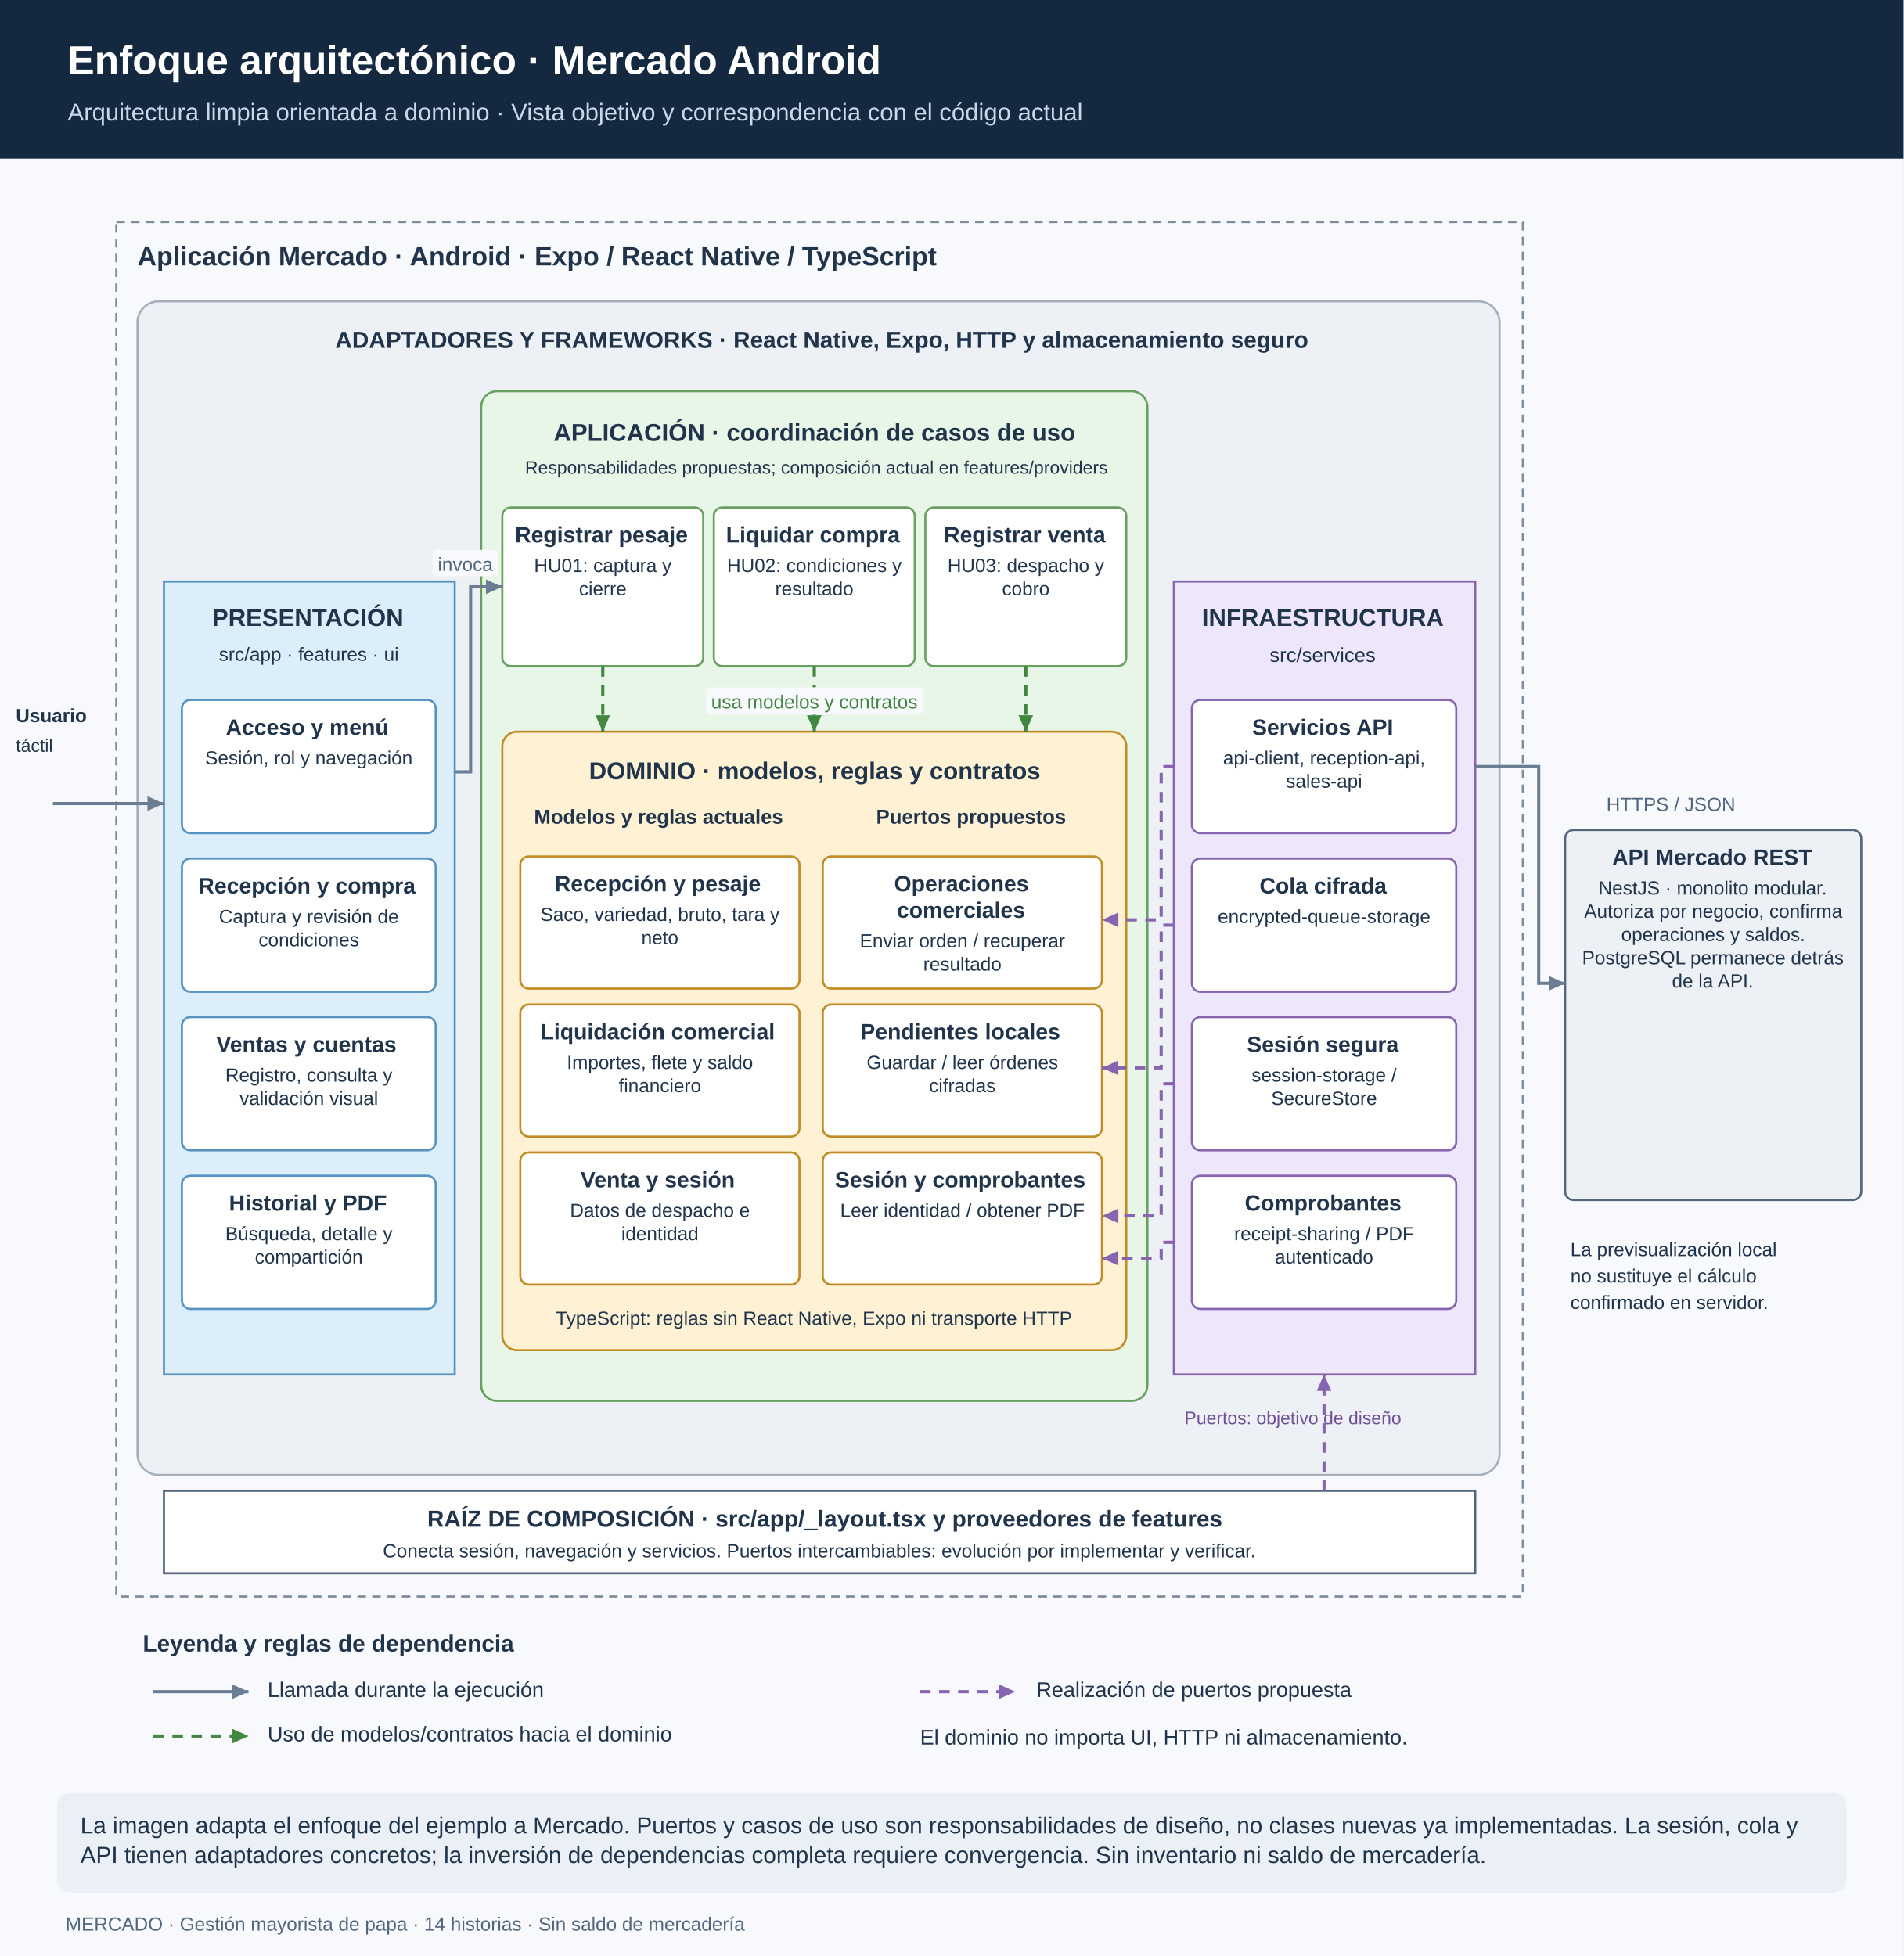
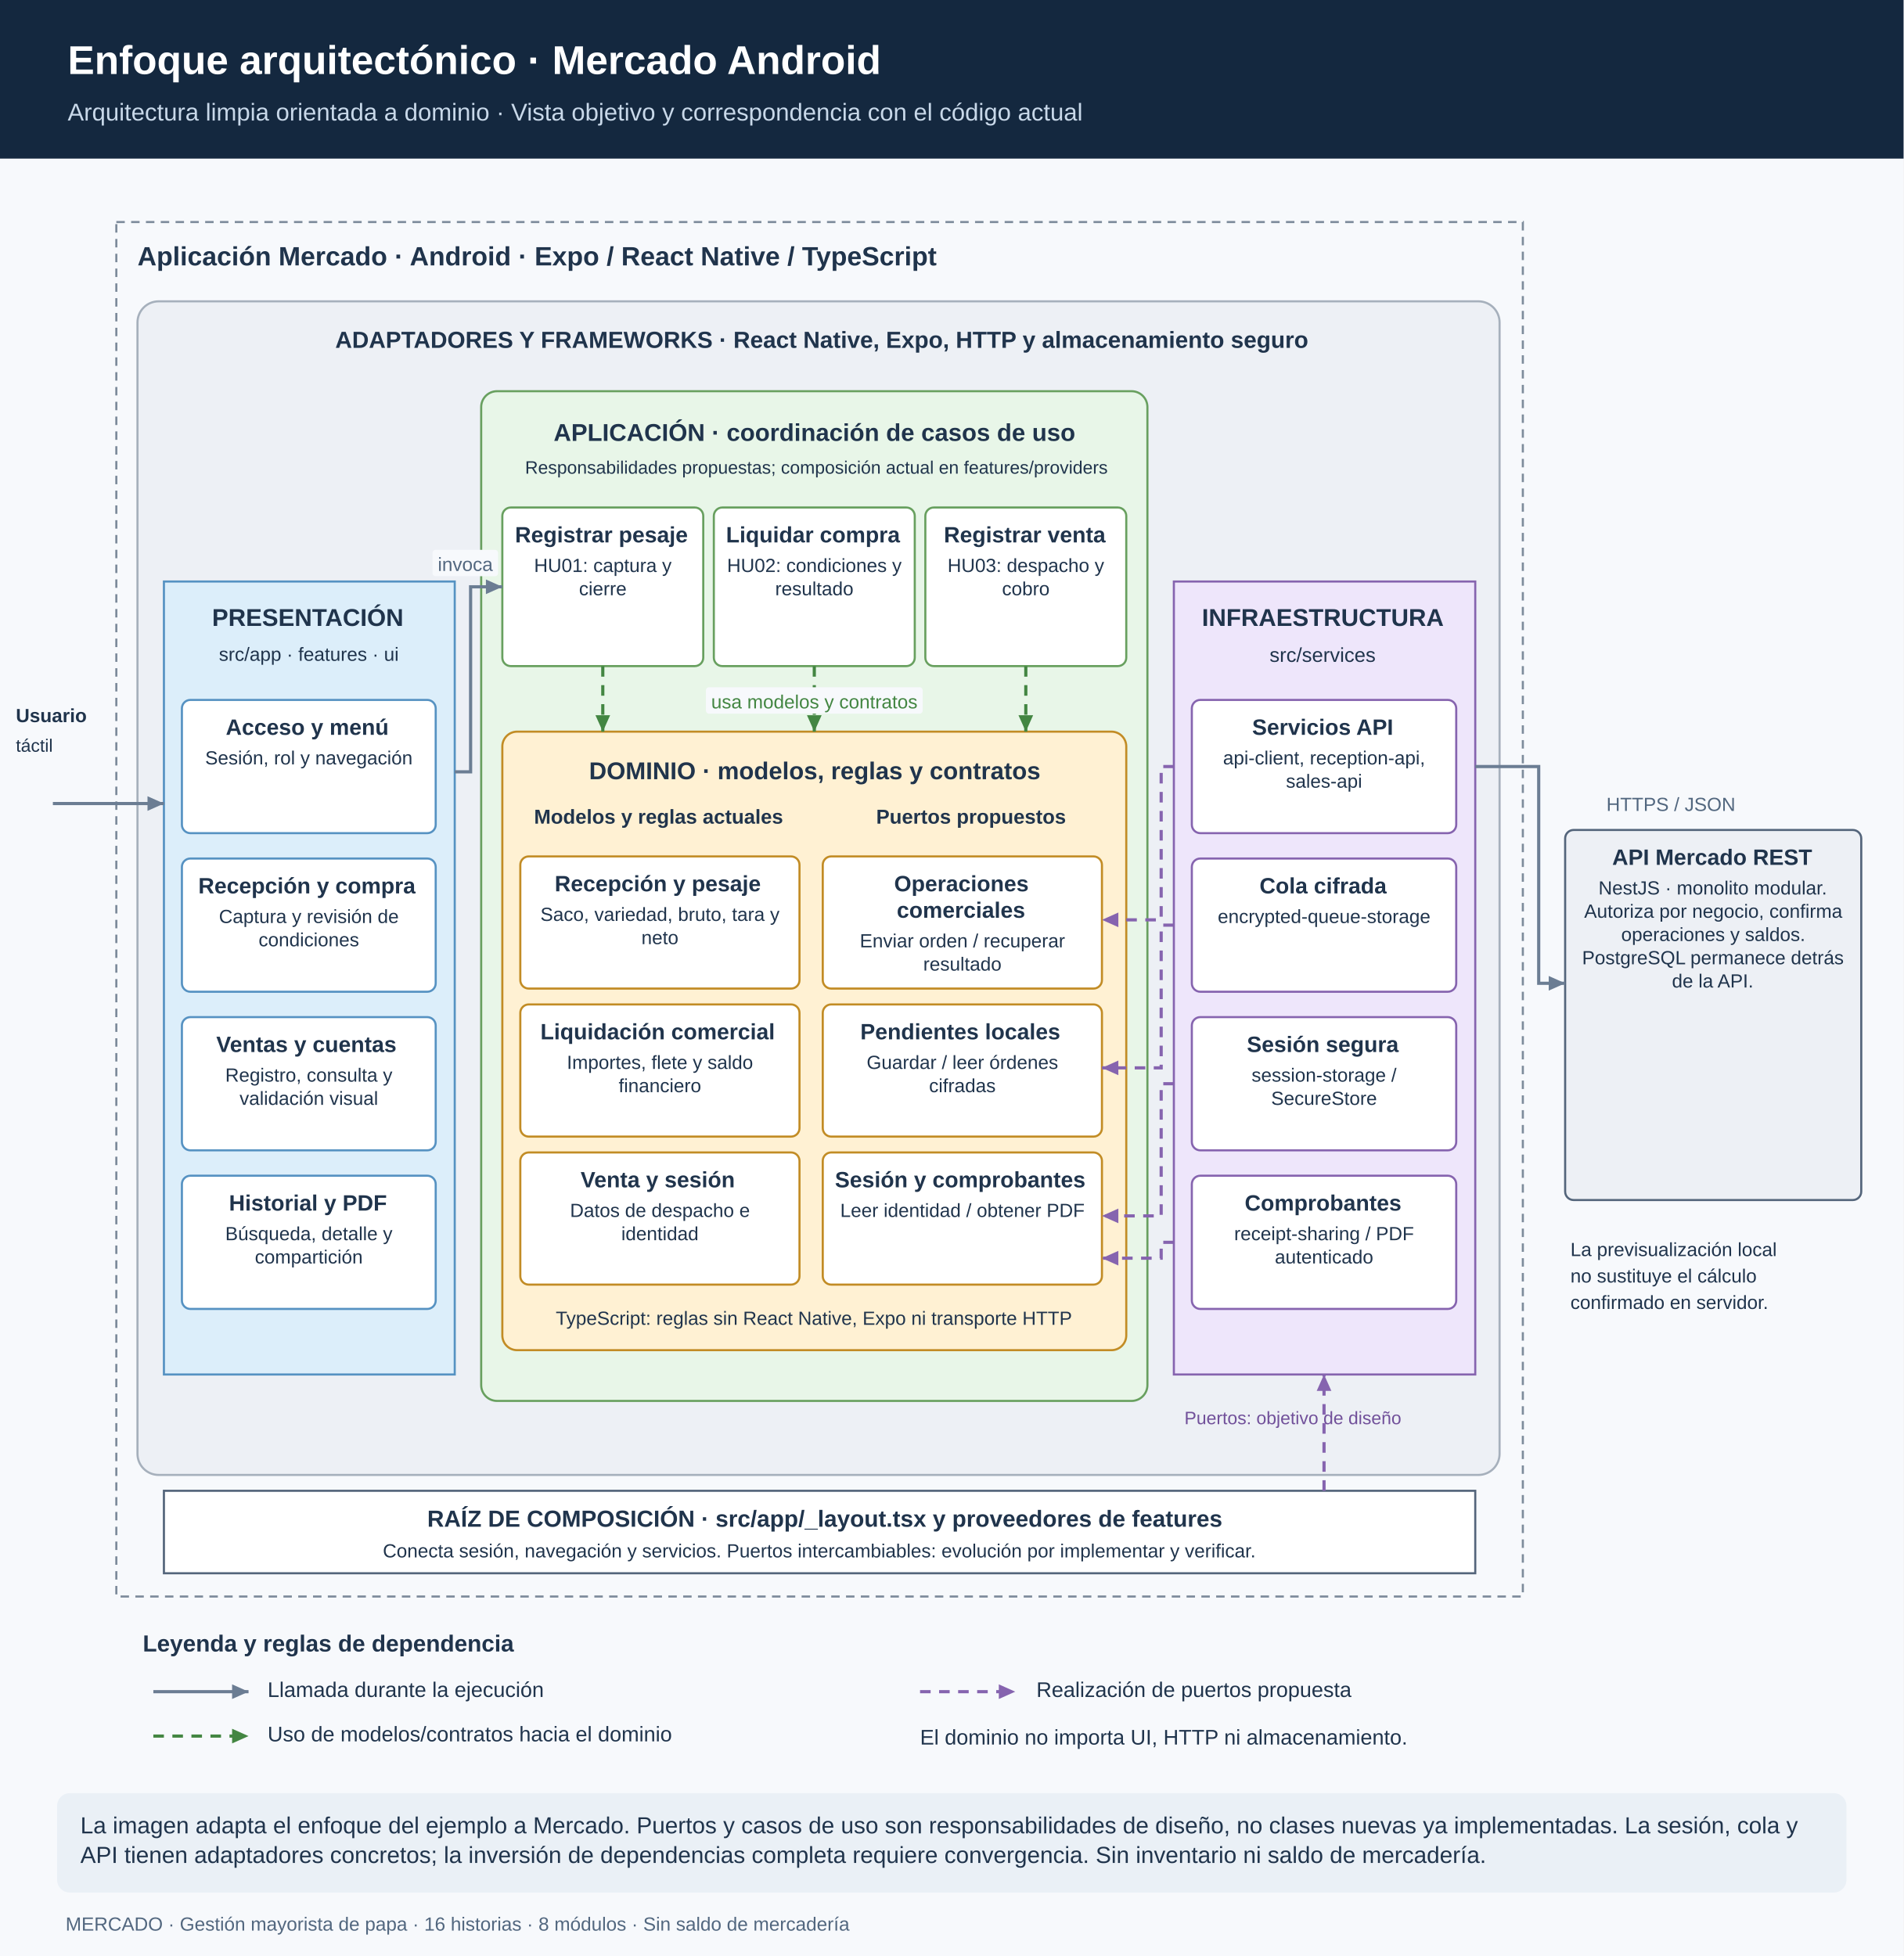
<svg xmlns="http://www.w3.org/2000/svg" width="1800" height="1850" viewBox="0 0 1800 1850" role="img">
  <rect width="1800" height="1850" fill="#f7f9fc" />
  <rect x="0" y="0" width="1800" height="150" rx="0" fill="#14283f" stroke="none" stroke-width="2" />
  <text x="64" y="70" font-family="Arial,sans-serif" font-size="38" font-weight="700" fill="white">Enfoque arquitectónico · Mercado Android</text>
  <text x="64" y="114" font-family="Arial,sans-serif" font-size="23" font-weight="400" fill="#c8d8e9">Arquitectura limpia orientada a dominio · Vista objetivo y correspondencia con el código actual</text>
  <rect x="110" y="210" width="1330" height="1300" rx="0" fill="none" stroke="#7d8b9b" stroke-width="2" stroke-dasharray="8 6" />
  <text x="130" y="251" font-family="Arial,sans-serif" font-size="25" font-weight="700" fill="#20344c">Aplicación Mercado · Android · Expo / React Native / TypeScript</text>
  <rect x="130" y="285" width="1288" height="1110" rx="20" fill="#edf0f5" stroke="#a6b0bc" stroke-width="2" />
  <text x="317.008" y="329" font-family="Arial,sans-serif" font-size="22" font-weight="700" fill="#20344c">ADAPTADORES Y FRAMEWORKS · React Native, Expo, HTTP y almacenamiento seguro</text>
  <rect x="455" y="370" width="630" height="955" rx="15" fill="#e8f6e8" stroke="#68a05f" stroke-width="2" />
  <text x="523.5" y="417" font-family="Arial,sans-serif" font-size="23" font-weight="700" fill="#20344c">APLICACIÓN · coordinación de casos de uso</text>
  <text x="496.5" y="448" font-family="Arial,sans-serif" font-size="17" font-weight="400" fill="#20344c">Responsabilidades propuestas; composición actual en features/providers</text>
  <rect x="475" y="480" width="190" height="150" rx="8" fill="white" stroke="#68a05f" stroke-width="2" />
  <text x="487.0" y="513" font-family="Arial,sans-serif" font-size="21" font-weight="700" fill="#20344c">Registrar pesaje</text>
  <text x="505.0" y="541" font-family="Arial,sans-serif" font-size="18" font-weight="400" fill="#20344c">HU01: captura y</text>
  <text x="547.5" y="563" font-family="Arial,sans-serif" font-size="18" font-weight="400" fill="#20344c">cierre</text>
  <rect x="675" y="480" width="190" height="150" rx="8" fill="white" stroke="#68a05f" stroke-width="2" />
  <text x="686.5" y="513" font-family="Arial,sans-serif" font-size="21" font-weight="700" fill="#20344c">Liquidar compra</text>
  <text x="687.5" y="541" font-family="Arial,sans-serif" font-size="18" font-weight="400" fill="#20344c">HU02: condiciones y</text>
  <text x="733.0" y="563" font-family="Arial,sans-serif" font-size="18" font-weight="400" fill="#20344c">resultado</text>
  <rect x="875" y="480" width="190" height="150" rx="8" fill="white" stroke="#68a05f" stroke-width="2" />
  <text x="892.5" y="513" font-family="Arial,sans-serif" font-size="21" font-weight="700" fill="#20344c">Registrar venta</text>
  <text x="896.0" y="541" font-family="Arial,sans-serif" font-size="18" font-weight="400" fill="#20344c">HU03: despacho y</text>
  <text x="947.5" y="563" font-family="Arial,sans-serif" font-size="18" font-weight="400" fill="#20344c">cobro</text>
  <rect x="475" y="692" width="590" height="585" rx="14" fill="#fff1d3" stroke="#c28c25" stroke-width="2" />
  <text x="557.0" y="737" font-family="Arial,sans-serif" font-size="23" font-weight="700" fill="#20344c">DOMINIO · modelos, reglas y contratos</text>
  <text x="505.0" y="779" font-family="Arial,sans-serif" font-size="19" font-weight="700" fill="#20344c">Modelos y reglas actuales</text>
  <text x="828.5" y="779" font-family="Arial,sans-serif" font-size="19" font-weight="700" fill="#20344c">Puertos propuestos</text>
  <rect x="492" y="810" width="264" height="125" rx="8" fill="white" stroke="#c28c25" stroke-width="2" />
  <text x="524.5" y="843" font-family="Arial,sans-serif" font-size="21" font-weight="700" fill="#20344c">Recepción y pesaje</text>
  <text x="511.0" y="871" font-family="Arial,sans-serif" font-size="18" font-weight="400" fill="#20344c">Saco, variedad, bruto, tara y</text>
  <text x="606.5" y="893" font-family="Arial,sans-serif" font-size="18" font-weight="400" fill="#20344c">neto</text>
  <rect x="778" y="810" width="264" height="125" rx="8" fill="white" stroke="#c28c25" stroke-width="2" />
  <text x="845.5" y="843" font-family="Arial,sans-serif" font-size="21" font-weight="700" fill="#20344c">Operaciones</text>
  <text x="848.0" y="868" font-family="Arial,sans-serif" font-size="21" font-weight="700" fill="#20344c">comerciales</text>
  <text x="813.0" y="896" font-family="Arial,sans-serif" font-size="18" font-weight="400" fill="#20344c">Enviar orden / recuperar</text>
  <text x="873.0" y="918" font-family="Arial,sans-serif" font-size="18" font-weight="400" fill="#20344c">resultado</text>
  <rect x="492" y="950" width="264" height="125" rx="8" fill="white" stroke="#c28c25" stroke-width="2" />
  <text x="511.0" y="983" font-family="Arial,sans-serif" font-size="21" font-weight="700" fill="#20344c">Liquidación comercial</text>
  <text x="536.0" y="1011" font-family="Arial,sans-serif" font-size="18" font-weight="400" fill="#20344c">Importes, flete y saldo</text>
  <text x="585.0" y="1033" font-family="Arial,sans-serif" font-size="18" font-weight="400" fill="#20344c">financiero</text>
  <rect x="778" y="950" width="264" height="125" rx="8" fill="white" stroke="#c28c25" stroke-width="2" />
  <text x="813.5" y="983" font-family="Arial,sans-serif" font-size="21" font-weight="700" fill="#20344c">Pendientes locales</text>
  <text x="819.5" y="1011" font-family="Arial,sans-serif" font-size="18" font-weight="400" fill="#20344c">Guardar / leer órdenes</text>
  <text x="878.5" y="1033" font-family="Arial,sans-serif" font-size="18" font-weight="400" fill="#20344c">cifradas</text>
  <rect x="492" y="1090" width="264" height="125" rx="8" fill="white" stroke="#c28c25" stroke-width="2" />
  <text x="549.008" y="1123" font-family="Arial,sans-serif" font-size="21" font-weight="700" fill="#20344c">Venta y sesión</text>
  <text x="539.0" y="1151" font-family="Arial,sans-serif" font-size="18" font-weight="400" fill="#20344c">Datos de despacho e</text>
  <text x="587.5" y="1173" font-family="Arial,sans-serif" font-size="18" font-weight="400" fill="#20344c">identidad</text>
  <rect x="778" y="1090" width="264" height="125" rx="8" fill="white" stroke="#c28c25" stroke-width="2" />
  <text x="789.5" y="1123" font-family="Arial,sans-serif" font-size="21" font-weight="700" fill="#20344c">Sesión y comprobantes</text>
  <text x="794.5" y="1151" font-family="Arial,sans-serif" font-size="18" font-weight="400" fill="#20344c">Leer identidad / obtener PDF</text>
  <text x="525.508" y="1253" font-family="Arial,sans-serif" font-size="18" font-weight="400" fill="#20344c">TypeScript: reglas sin React Native, Expo ni transporte HTTP</text>
  <rect x="155" y="550" width="275" height="750" rx="0" fill="#dceefa" stroke="#5692c2" stroke-width="2" />
  <text x="200.516" y="592" font-family="Arial,sans-serif" font-size="23" font-weight="700" fill="#20344c">PRESENTACIÓN</text>
  <text x="207.0" y="625" font-family="Arial,sans-serif" font-size="18" font-weight="400" fill="#20344c">src/app · features · ui</text>
  <rect x="172" y="662" width="240" height="126" rx="8" fill="white" stroke="#5692c2" stroke-width="2" />
  <text x="213.5" y="695" font-family="Arial,sans-serif" font-size="21" font-weight="700" fill="#20344c">Acceso y menú</text>
  <text x="194.0" y="723" font-family="Arial,sans-serif" font-size="18" font-weight="400" fill="#20344c">Sesión, rol y navegación</text>
  <rect x="172" y="812" width="240" height="126" rx="8" fill="white" stroke="#5692c2" stroke-width="2" />
  <text x="187.5" y="845" font-family="Arial,sans-serif" font-size="21" font-weight="700" fill="#20344c">Recepción y compra</text>
  <text x="207.0" y="873" font-family="Arial,sans-serif" font-size="18" font-weight="400" fill="#20344c">Captura y revisión de</text>
  <text x="244.5" y="895" font-family="Arial,sans-serif" font-size="18" font-weight="400" fill="#20344c">condiciones</text>
  <rect x="172" y="962" width="240" height="126" rx="8" fill="white" stroke="#5692c2" stroke-width="2" />
  <text x="204.508" y="995" font-family="Arial,sans-serif" font-size="21" font-weight="700" fill="#20344c">Ventas y cuentas</text>
  <text x="213.0" y="1023" font-family="Arial,sans-serif" font-size="18" font-weight="400" fill="#20344c">Registro, consulta y</text>
  <text x="226.5" y="1045" font-family="Arial,sans-serif" font-size="18" font-weight="400" fill="#20344c">validación visual</text>
  <rect x="172" y="1112" width="240" height="126" rx="8" fill="white" stroke="#5692c2" stroke-width="2" />
  <text x="216.5" y="1145" font-family="Arial,sans-serif" font-size="21" font-weight="700" fill="#20344c">Historial y PDF</text>
  <text x="213.0" y="1173" font-family="Arial,sans-serif" font-size="18" font-weight="400" fill="#20344c">Búsqueda, detalle y</text>
  <text x="241.0" y="1195" font-family="Arial,sans-serif" font-size="18" font-weight="400" fill="#20344c">compartición</text>
  <rect x="1110" y="550" width="285" height="750" rx="0" fill="#eee6fb" stroke="#8664af" stroke-width="2" />
  <text x="1136.5" y="592" font-family="Arial,sans-serif" font-size="23" font-weight="700" fill="#20344c">INFRAESTRUCTURA</text>
  <text x="1200.5" y="626" font-family="Arial,sans-serif" font-size="19" font-weight="400" fill="#20344c">src/services</text>
  <rect x="1127" y="662" width="250" height="126" rx="8" fill="white" stroke="#8664af" stroke-width="2" />
  <text x="1184.008" y="695" font-family="Arial,sans-serif" font-size="21" font-weight="700" fill="#20344c">Servicios API</text>
  <text x="1156.5" y="723" font-family="Arial,sans-serif" font-size="18" font-weight="400" fill="#20344c">api-client, reception-api,</text>
  <text x="1216.0" y="745" font-family="Arial,sans-serif" font-size="18" font-weight="400" fill="#20344c">sales-api</text>
  <rect x="1127" y="812" width="250" height="126" rx="8" fill="white" stroke="#8664af" stroke-width="2" />
  <text x="1191.0" y="845" font-family="Arial,sans-serif" font-size="21" font-weight="700" fill="#20344c">Cola cifrada</text>
  <text x="1151.5" y="873" font-family="Arial,sans-serif" font-size="18" font-weight="400" fill="#20344c">encrypted-queue-storage</text>
  <rect x="1127" y="962" width="250" height="126" rx="8" fill="white" stroke="#8664af" stroke-width="2" />
  <text x="1179.0" y="995" font-family="Arial,sans-serif" font-size="21" font-weight="700" fill="#20344c">Sesión segura</text>
  <text x="1183.5" y="1023" font-family="Arial,sans-serif" font-size="18" font-weight="400" fill="#20344c">session-storage /</text>
  <text x="1202.0" y="1045" font-family="Arial,sans-serif" font-size="18" font-weight="400" fill="#20344c">SecureStore</text>
  <rect x="1127" y="1112" width="250" height="126" rx="8" fill="white" stroke="#8664af" stroke-width="2" />
  <text x="1177.0" y="1145" font-family="Arial,sans-serif" font-size="21" font-weight="700" fill="#20344c">Comprobantes</text>
  <text x="1167.0" y="1173" font-family="Arial,sans-serif" font-size="18" font-weight="400" fill="#20344c">receipt-sharing / PDF</text>
  <text x="1205.5" y="1195" font-family="Arial,sans-serif" font-size="18" font-weight="400" fill="#20344c">autenticado</text>
  <polyline points="50,760 155,760" fill="none" stroke="#6b7d93" stroke-width="3" />
  <polygon points="155,760 139.477,766.932 139.477,753.068" fill="#6b7d93" />
  <text x="15" y="683" font-family="Arial,sans-serif" font-size="18" font-weight="700" fill="#20344c">Usuario</text>
  <text x="15" y="711" font-family="Arial,sans-serif" font-size="17" font-weight="400" fill="#20344c">táctil</text>
  <polyline points="430,730 445,730 445,555 475,555" fill="none" stroke="#6b7d93" stroke-width="3" />
  <polygon points="475,555 459.477,561.932 459.477,548.068" fill="#6b7d93" />
  <rect x="409.0" y="520" width="62.0" height="25" rx="3" fill="#f7f9fc" stroke="none" stroke-width="2" />
  <text x="414.0" y="540" font-family="Arial,sans-serif" font-size="18" font-weight="400" fill="#52677f">invoca</text>
  <polyline points="570,630 570,692" fill="none" stroke="#438642" stroke-width="3" stroke-dasharray="10 8" />
  <polygon points="570,692 563.068,676.477 576.932,676.477" fill="#438642" />
  <polyline points="770,630 770,692" fill="none" stroke="#438642" stroke-width="3" stroke-dasharray="10 8" />
  <polygon points="770,692 763.068,676.477 776.932,676.477" fill="#438642" />
  <polyline points="970,630 970,692" fill="none" stroke="#438642" stroke-width="3" stroke-dasharray="10 8" />
  <polygon points="970,692 963.068,676.477 976.932,676.477" fill="#438642" />
  <rect x="667.5" y="650" width="205.0" height="25" rx="3" fill="#f7f9fc" stroke="none" stroke-width="2" />
  <text x="672.5" y="670" font-family="Arial,sans-serif" font-size="18" font-weight="400" fill="#438642">usa modelos y contratos</text>
  <polyline points="1110,725 1098,725 1098,870 1042,870" fill="none" stroke="#8664af" stroke-width="3" stroke-dasharray="10 8" />
  <polygon points="1042,870 1057.523,863.068 1057.523,876.932" fill="#8664af" />
  <polyline points="1110,875 1098,875 1098,1010 1042,1010" fill="none" stroke="#8664af" stroke-width="3" stroke-dasharray="10 8" />
  <polygon points="1042,1010 1057.523,1003.068 1057.523,1016.932" fill="#8664af" />
  <polyline points="1110,1025 1098,1025 1098,1150 1042,1150" fill="none" stroke="#8664af" stroke-width="3" stroke-dasharray="10 8" />
  <polygon points="1042,1150 1057.523,1143.068 1057.523,1156.932" fill="#8664af" />
  <polyline points="1110,1175 1098,1175 1098,1190 1042,1190" fill="none" stroke="#8664af" stroke-width="3" stroke-dasharray="10 8" />
  <polygon points="1042,1190 1057.523,1183.068 1057.523,1196.932" fill="#8664af" />
  <text x="1120" y="1347" font-family="Arial,sans-serif" font-size="17" font-weight="400" fill="#71509a">Puertos: objetivo de diseño</text>
  <rect x="1480" y="785" width="280" height="350" rx="8" fill="#edf0f5" stroke="#54657b" stroke-width="2" />
  <text x="1524.5" y="818" font-family="Arial,sans-serif" font-size="21" font-weight="700" fill="#20344c">API Mercado REST</text>
  <text x="1511.508" y="846" font-family="Arial,sans-serif" font-size="18" font-weight="400" fill="#20344c">NestJS · monolito modular.</text>
  <text x="1498.0" y="868" font-family="Arial,sans-serif" font-size="18" font-weight="400" fill="#20344c">Autoriza por negocio, confirma</text>
  <text x="1533.0" y="890" font-family="Arial,sans-serif" font-size="18" font-weight="400" fill="#20344c">operaciones y saldos.</text>
  <text x="1496.0" y="912" font-family="Arial,sans-serif" font-size="18" font-weight="400" fill="#20344c">PostgreSQL permanece detrás</text>
  <text x="1581.008" y="934" font-family="Arial,sans-serif" font-size="18" font-weight="400" fill="#20344c">de la API.</text>
  <polyline points="1395,725 1455,725 1455,930 1480,930" fill="none" stroke="#6b7d93" stroke-width="3" />
  <polygon points="1480,930 1464.477,936.932 1464.477,923.068" fill="#6b7d93" />
  <rect x="1514.0" y="747" width="132.0" height="25" rx="3" fill="#f7f9fc" stroke="none" stroke-width="2" />
  <text x="1519.0" y="767" font-family="Arial,sans-serif" font-size="18" font-weight="400" fill="#52677f">HTTPS / JSON</text>
  <text x="1485" y="1188" font-family="Arial,sans-serif" font-size="18" font-weight="400" fill="#20344c">La previsualización local</text>
  <text x="1485" y="1213" font-family="Arial,sans-serif" font-size="18" font-weight="400" fill="#20344c">no sustituye el cálculo</text>
  <text x="1485" y="1238" font-family="Arial,sans-serif" font-size="18" font-weight="400" fill="#20344c">confirmado en servidor.</text>
  <rect x="155" y="1410" width="1240" height="78" rx="0" fill="white" stroke="#54657b" stroke-width="2" />
  <text x="404.0" y="1444" font-family="Arial,sans-serif" font-size="22" font-weight="700" fill="#20344c">RAÍZ DE COMPOSICIÓN · src/app/_layout.tsx y proveedores de features</text>
  <text x="362.008" y="1473" font-family="Arial,sans-serif" font-size="18" font-weight="400" fill="#20344c">Conecta sesión, navegación y servicios. Puertos intercambiables: evolución por implementar y verificar.</text>
  <polyline points="1252,1410 1252,1300" fill="none" stroke="#8664af" stroke-width="3" stroke-dasharray="10 8" />
  <polygon points="1252,1300 1258.932,1315.523 1245.068,1315.523" fill="#8664af" />
  <text x="135" y="1562" font-family="Arial,sans-serif" font-size="22" font-weight="700" fill="#20344c">Leyenda y reglas de dependencia</text>
  <polyline points="145,1600 235,1600" fill="none" stroke="#6b7d93" stroke-width="3" />
  <polygon points="235,1600 219.477,1606.932 219.477,1593.068" fill="#6b7d93" />
  <text x="253" y="1605" font-family="Arial,sans-serif" font-size="20" font-weight="400" fill="#20344c">Llamada durante la ejecución</text>
  <polyline points="145,1642 235,1642" fill="none" stroke="#438642" stroke-width="3" stroke-dasharray="10 8" />
  <polygon points="235,1642 219.477,1648.932 219.477,1635.068" fill="#438642" />
  <text x="253" y="1647" font-family="Arial,sans-serif" font-size="20" font-weight="400" fill="#20344c">Uso de modelos/contratos hacia el dominio</text>
  <polyline points="870,1600 960,1600" fill="none" stroke="#8664af" stroke-width="3" stroke-dasharray="10 8" />
  <polygon points="960,1600 944.477,1606.932 944.477,1593.068" fill="#8664af" />
  <text x="980" y="1605" font-family="Arial,sans-serif" font-size="20" font-weight="400" fill="#20344c">Realización de puertos propuesta</text>
  <text x="870" y="1650" font-family="Arial,sans-serif" font-size="20" font-weight="400" fill="#20344c">El dominio no importa UI, HTTP ni almacenamiento.</text>
  <rect x="54" y="1696" width="1692" height="94" rx="12" fill="#eaf0f6" stroke="none" stroke-width="2" />
  <text x="76" y="1734" font-family="Arial,sans-serif" font-size="22" font-weight="400" fill="#20344c">La imagen adapta el enfoque del ejemplo a Mercado. Puertos y casos de uso son responsabilidades de diseño, no clases nuevas ya implementadas. La sesión, cola y</text>
  <text x="76" y="1762" font-family="Arial,sans-serif" font-size="22" font-weight="400" fill="#20344c">API tienen adaptadores concretos; la inversión de dependencias completa requiere convergencia. Sin inventario ni saldo de mercadería.</text>
-   <text x="62" y="1826" font-family="Arial,sans-serif" font-size="18" font-weight="400" fill="#52677f">MERCADO  ·  Gestión mayorista de papa  ·  14 historias  ·  Sin saldo de mercadería</text>
+   <text x="62" y="1826" font-family="Arial,sans-serif" font-size="18" font-weight="400" fill="#52677f">MERCADO  ·  Gestión mayorista de papa  ·  16 historias  ·  8 módulos  ·  Sin saldo de mercadería</text>
</svg>
